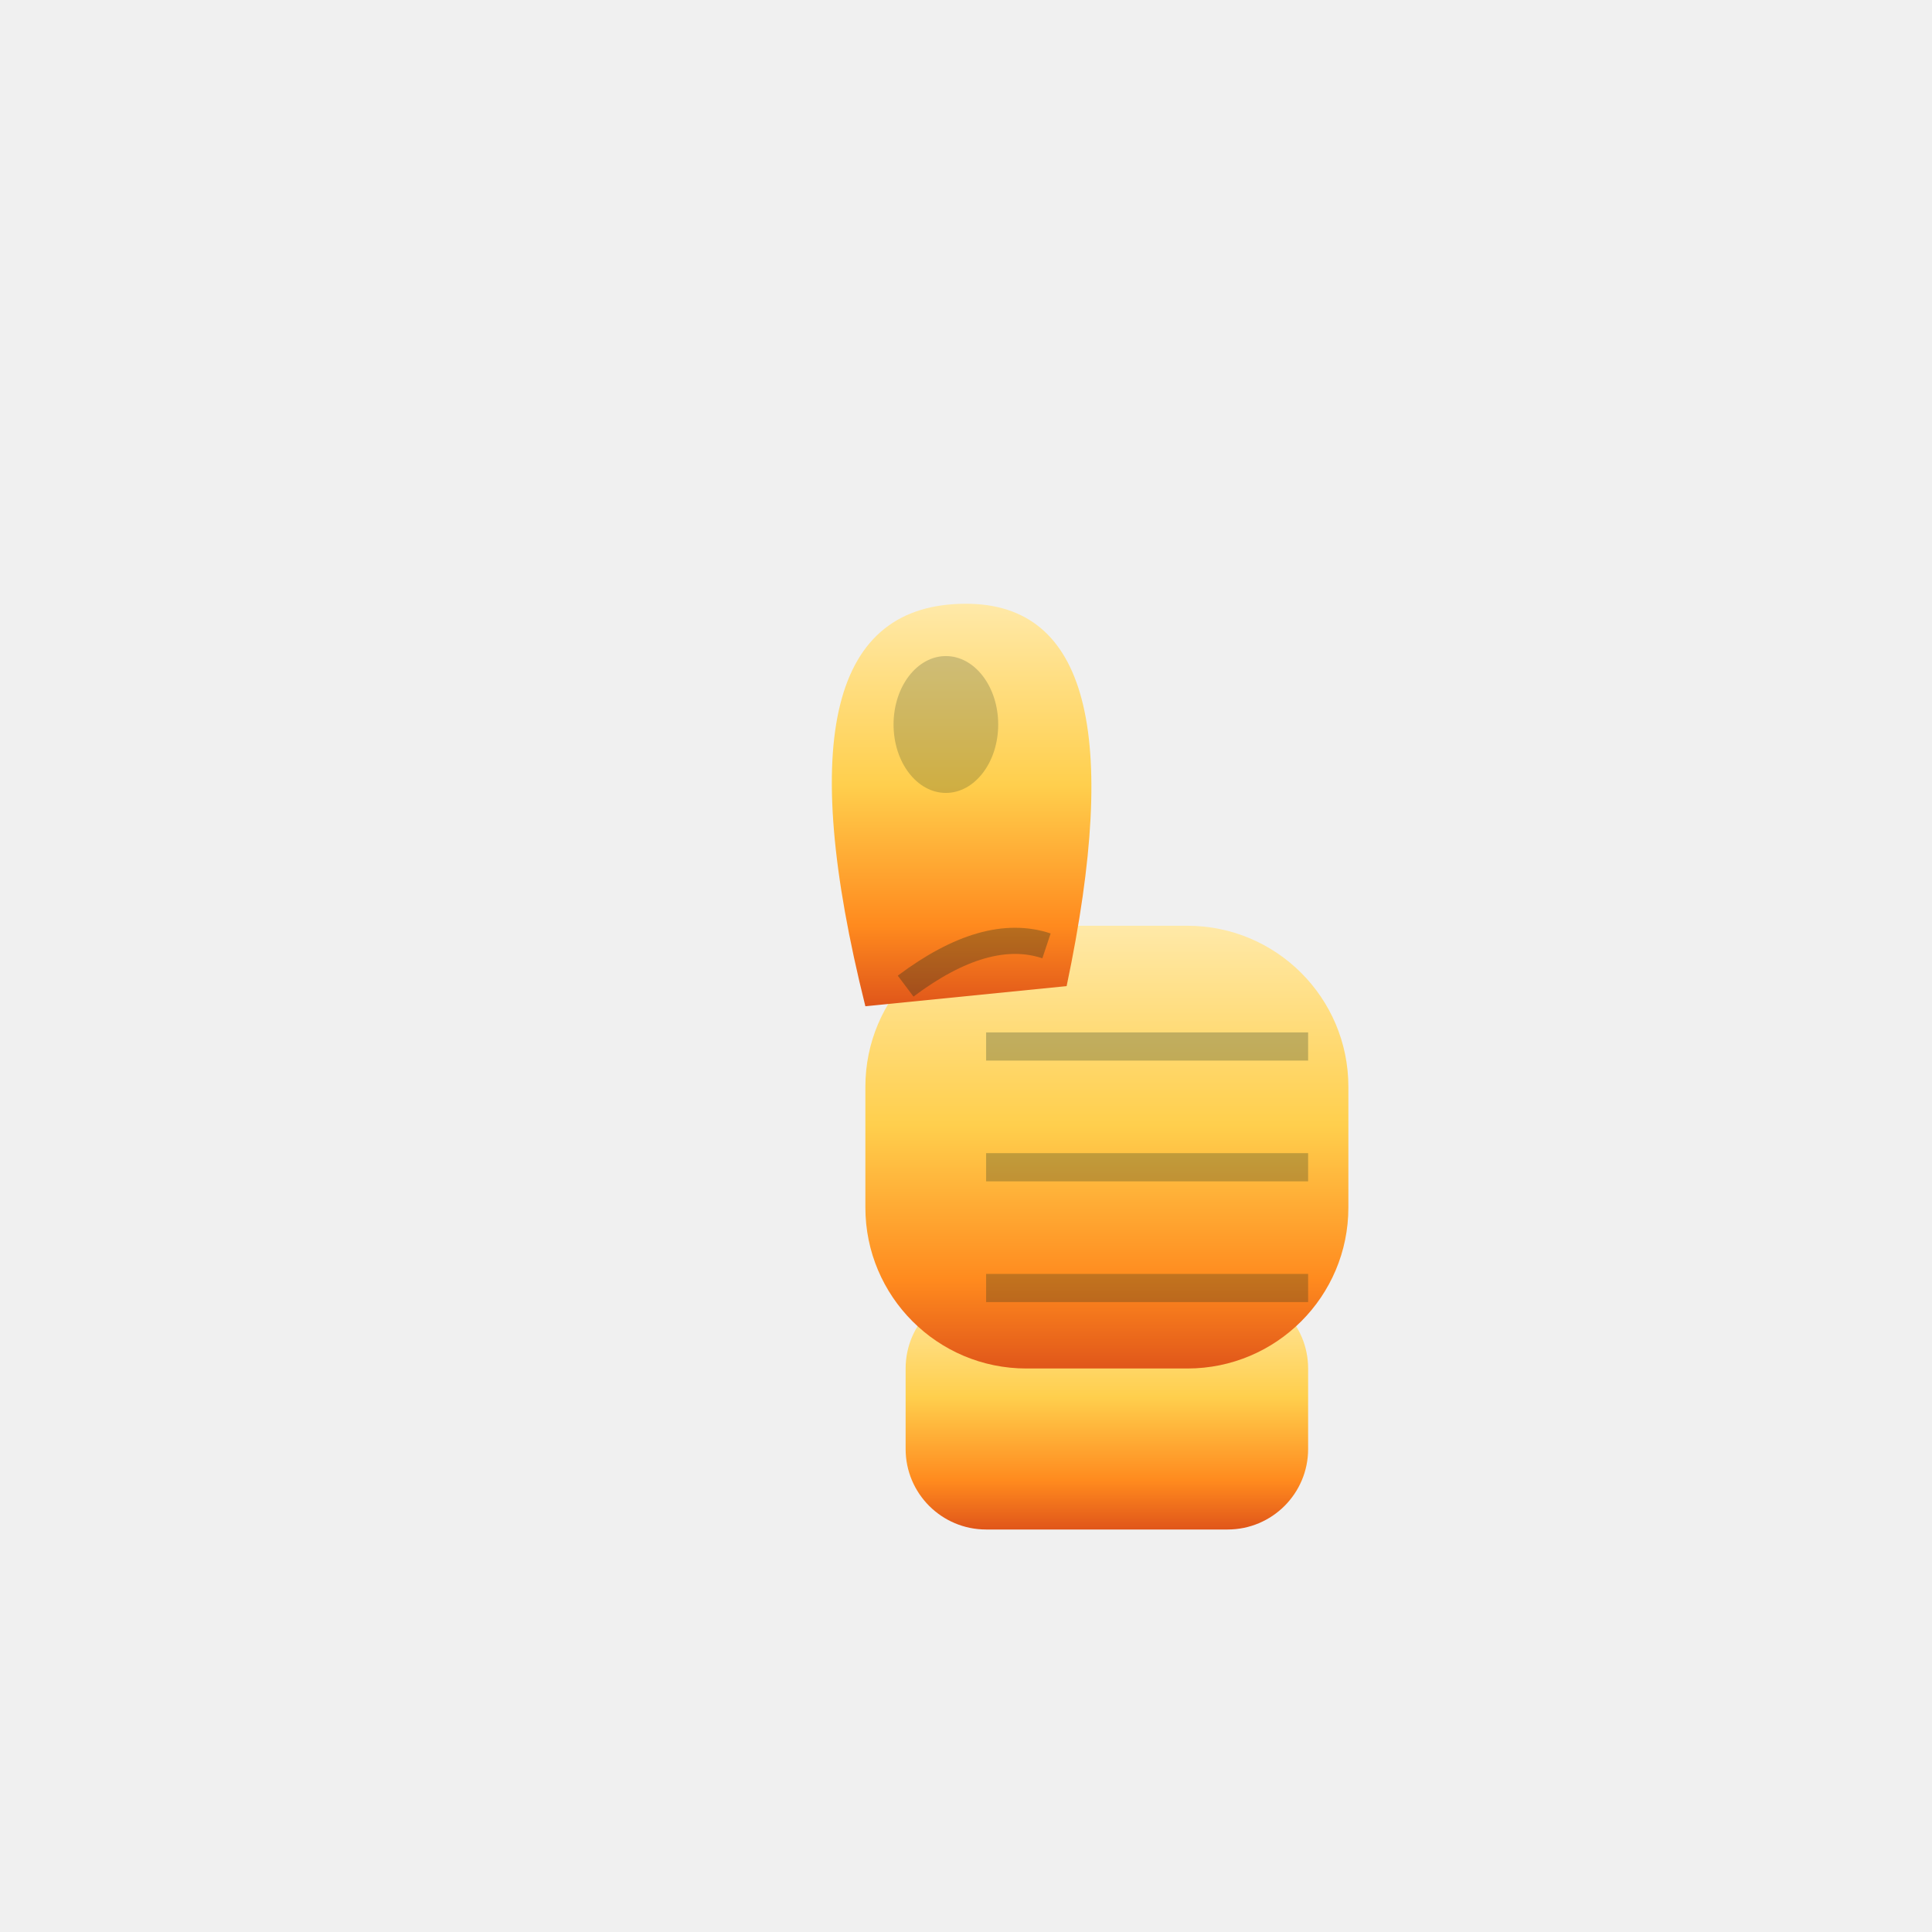
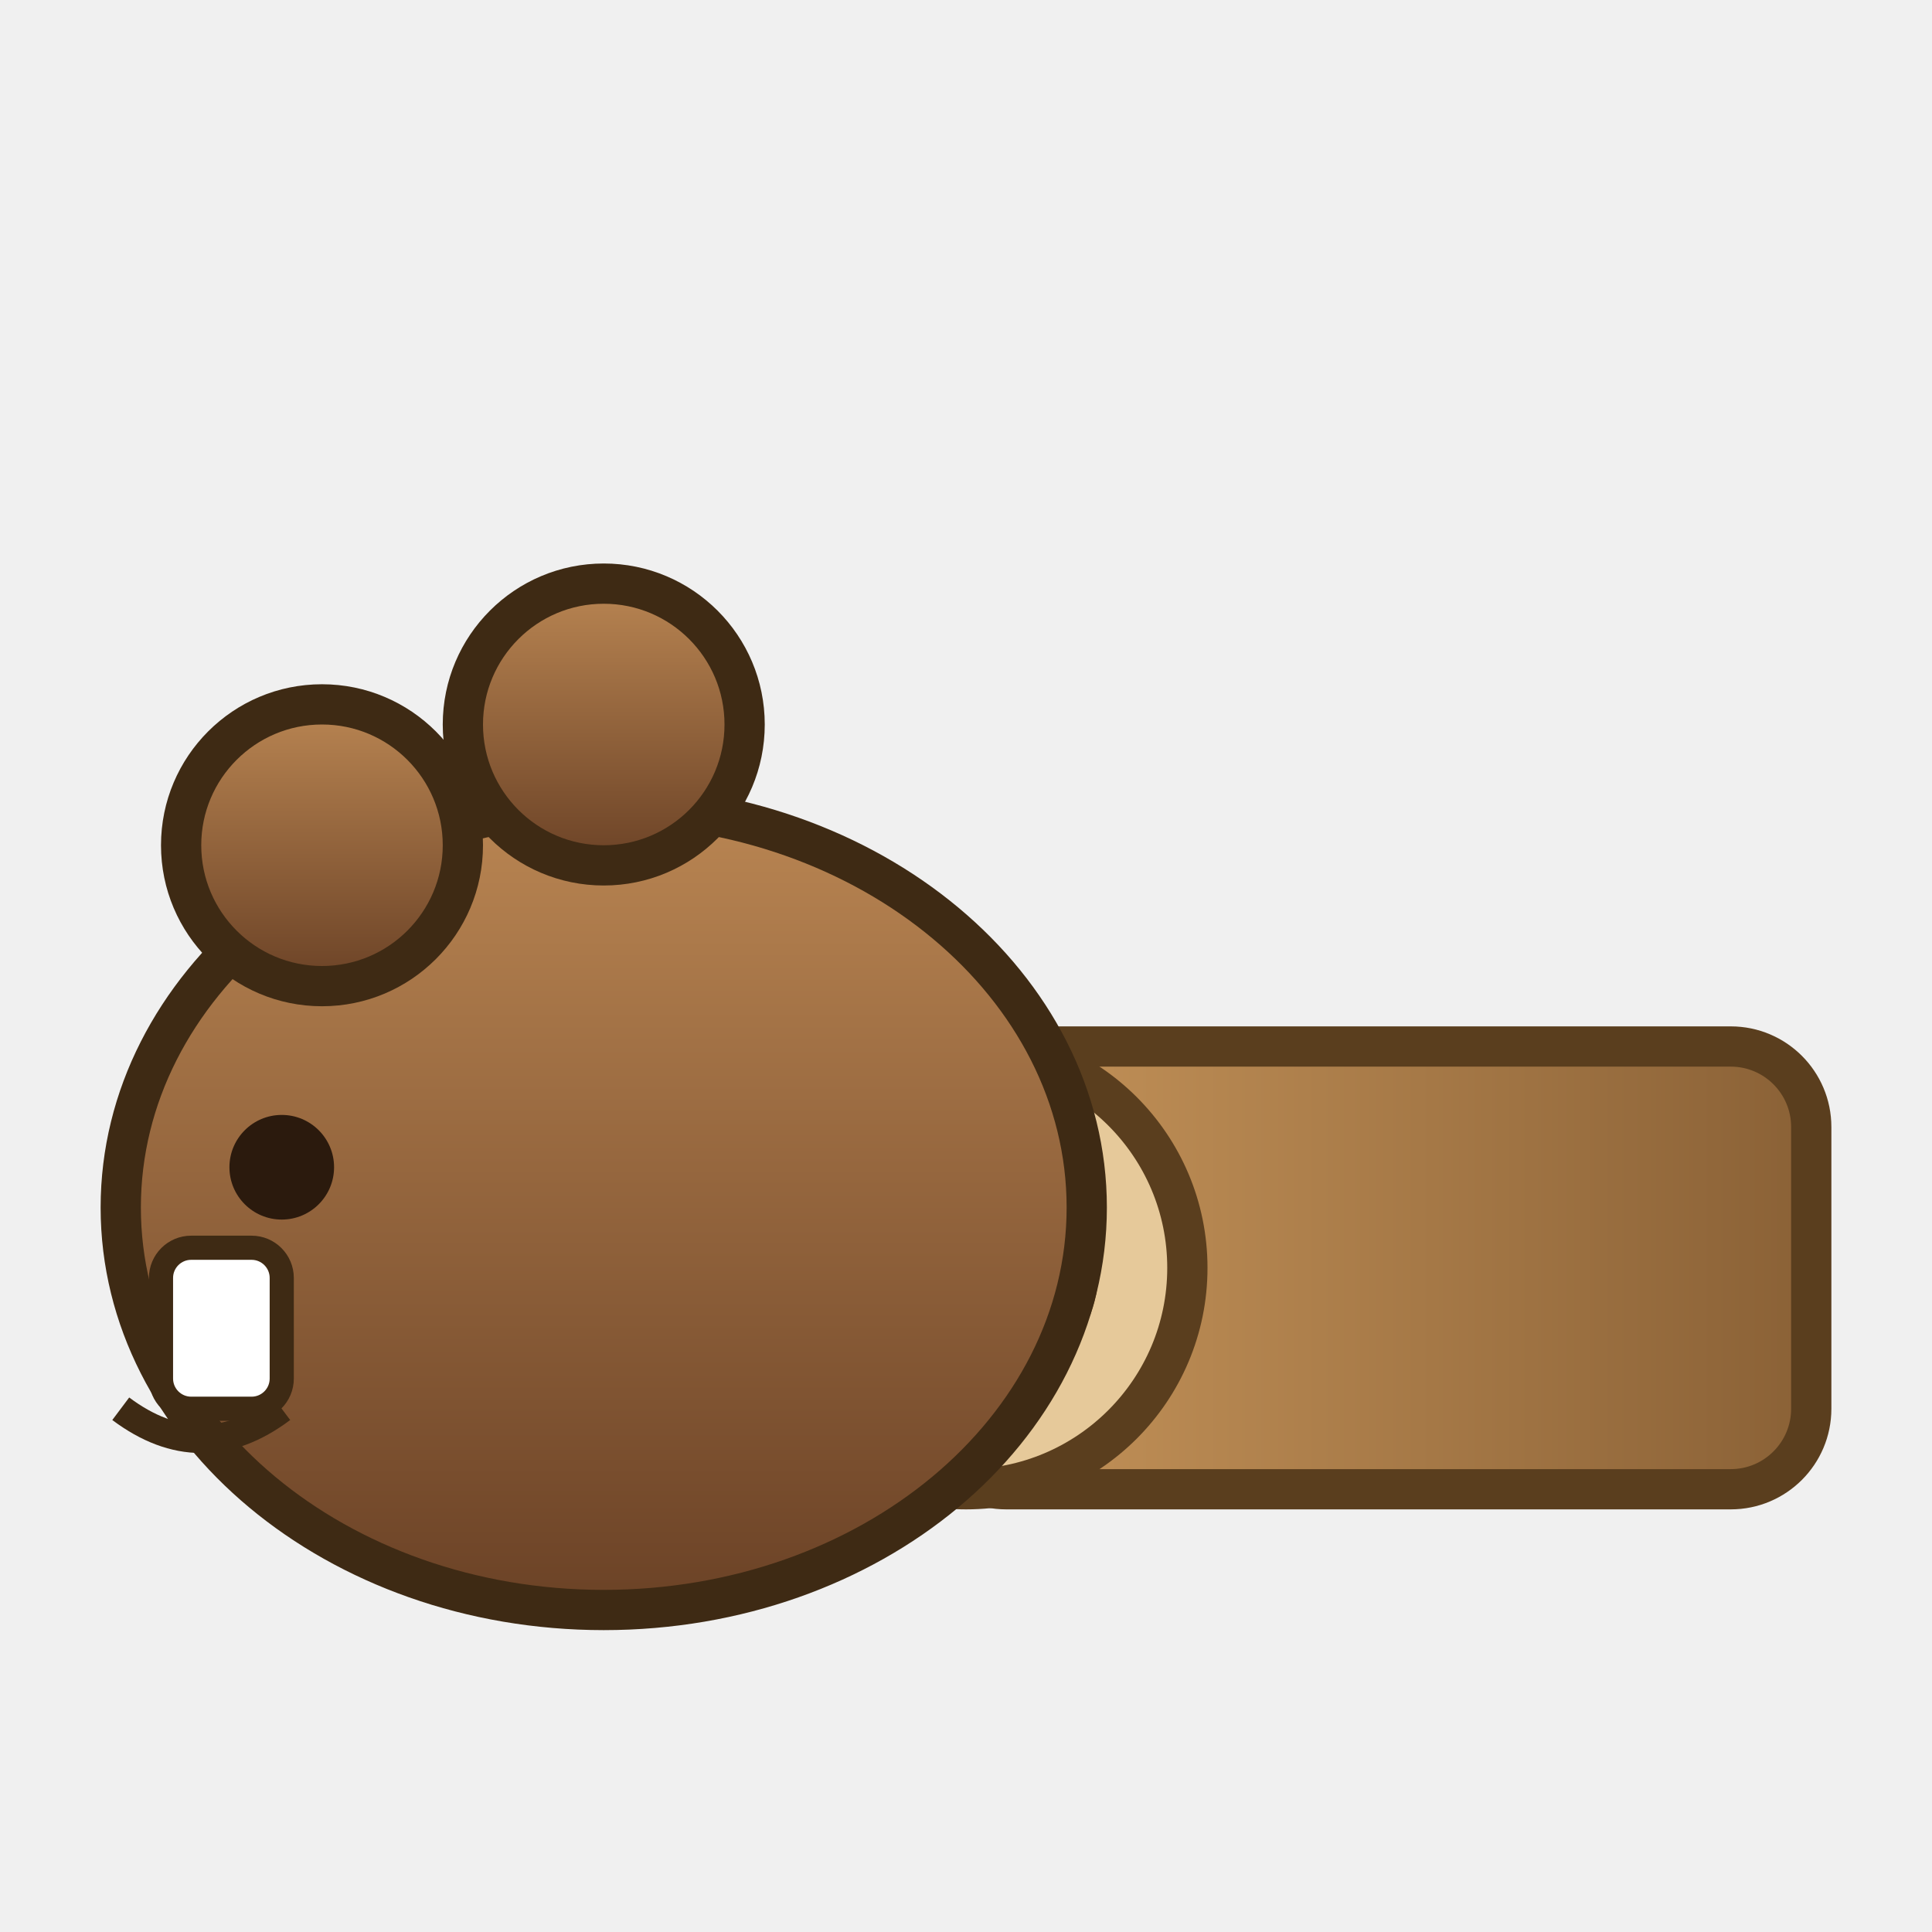
<svg xmlns="http://www.w3.org/2000/svg" viewBox="0 0 96 96" width="96" height="96">
  <defs>
    <linearGradient id="g" x1="0" y1="0" x2="0" y2="1">
-       <stop offset="0" stop-color="#ffe9a8" />
-       <stop offset=".45" stop-color="#ffcf4d" />
-       <stop offset=".8" stop-color="#ff8a1e" />
-       <stop offset="1" stop-color="#e0561a" />
+       <stop offset="0" stop-color="#b98552" />
+       <stop offset="1" stop-color="#6b4226" />
+     </linearGradient>
+     <linearGradient id="w" x1="0" y1="0" x2="1" y2="0">
+       <stop offset="0" stop-color="#c9975c" />
+       <stop offset="1" stop-color="#8a6136" />
    </linearGradient>
  </defs>
-   <rect x="45" y="64" width="20" height="12" rx="4" fill="url(#g)" />
-   <rect x="43" y="46" width="24" height="22" rx="8" fill="url(#g)" />
-   <g stroke="#0e2c1d" stroke-width="1.4" opacity=".26">
-     <path d="M49 52 h16" />
-     <path d="M49 58 h16" />
-     <path d="M49 64 h16" />
-   </g>
-   <path d="M43 50 Q38 30 48 30 Q57 30 53 49 Z" fill="url(#g)" />
-   <path d="M45 49 Q49 46 52 47" stroke="#0e2c1d" stroke-width="1.3" opacity=".3" fill="none" />
-   <ellipse cx="47" cy="36" rx="2.6" ry="3.4" fill="#0e2c1d" opacity=".2" />
+   <rect x="46" y="52" width="44" height="22" rx="4" fill="url(#w)" stroke="#5a3e1e" stroke-width="2" />
+   <circle cx="48" cy="63" r="11" fill="#e6c99a" stroke="#5a3e1e" stroke-width="2" />
+   <circle cx="48" cy="63" r="6" fill="#c9975c" stroke="#5a3e1e" stroke-width="1.2" />
+   <ellipse cx="30" cy="60" rx="24" ry="20" fill="url(#g)" stroke="#3e2a14" stroke-width="2" />
+   <circle cx="16" cy="42" r="7" fill="url(#g)" stroke="#3e2a14" stroke-width="2" />
+   <circle cx="30" cy="36" r="7" fill="url(#g)" stroke="#3e2a14" stroke-width="2" />
+   <circle cx="14" cy="58" r="2.6" fill="#2b1a0d" />
+   <rect x="8" y="62" width="6" height="8" rx="1.5" fill="#fff" stroke="#3e2a14" stroke-width="1.2" />
+   <path d="M6 70 q4 3 8 0" fill="none" stroke="#3e2a14" stroke-width="1.4" />
</svg>
